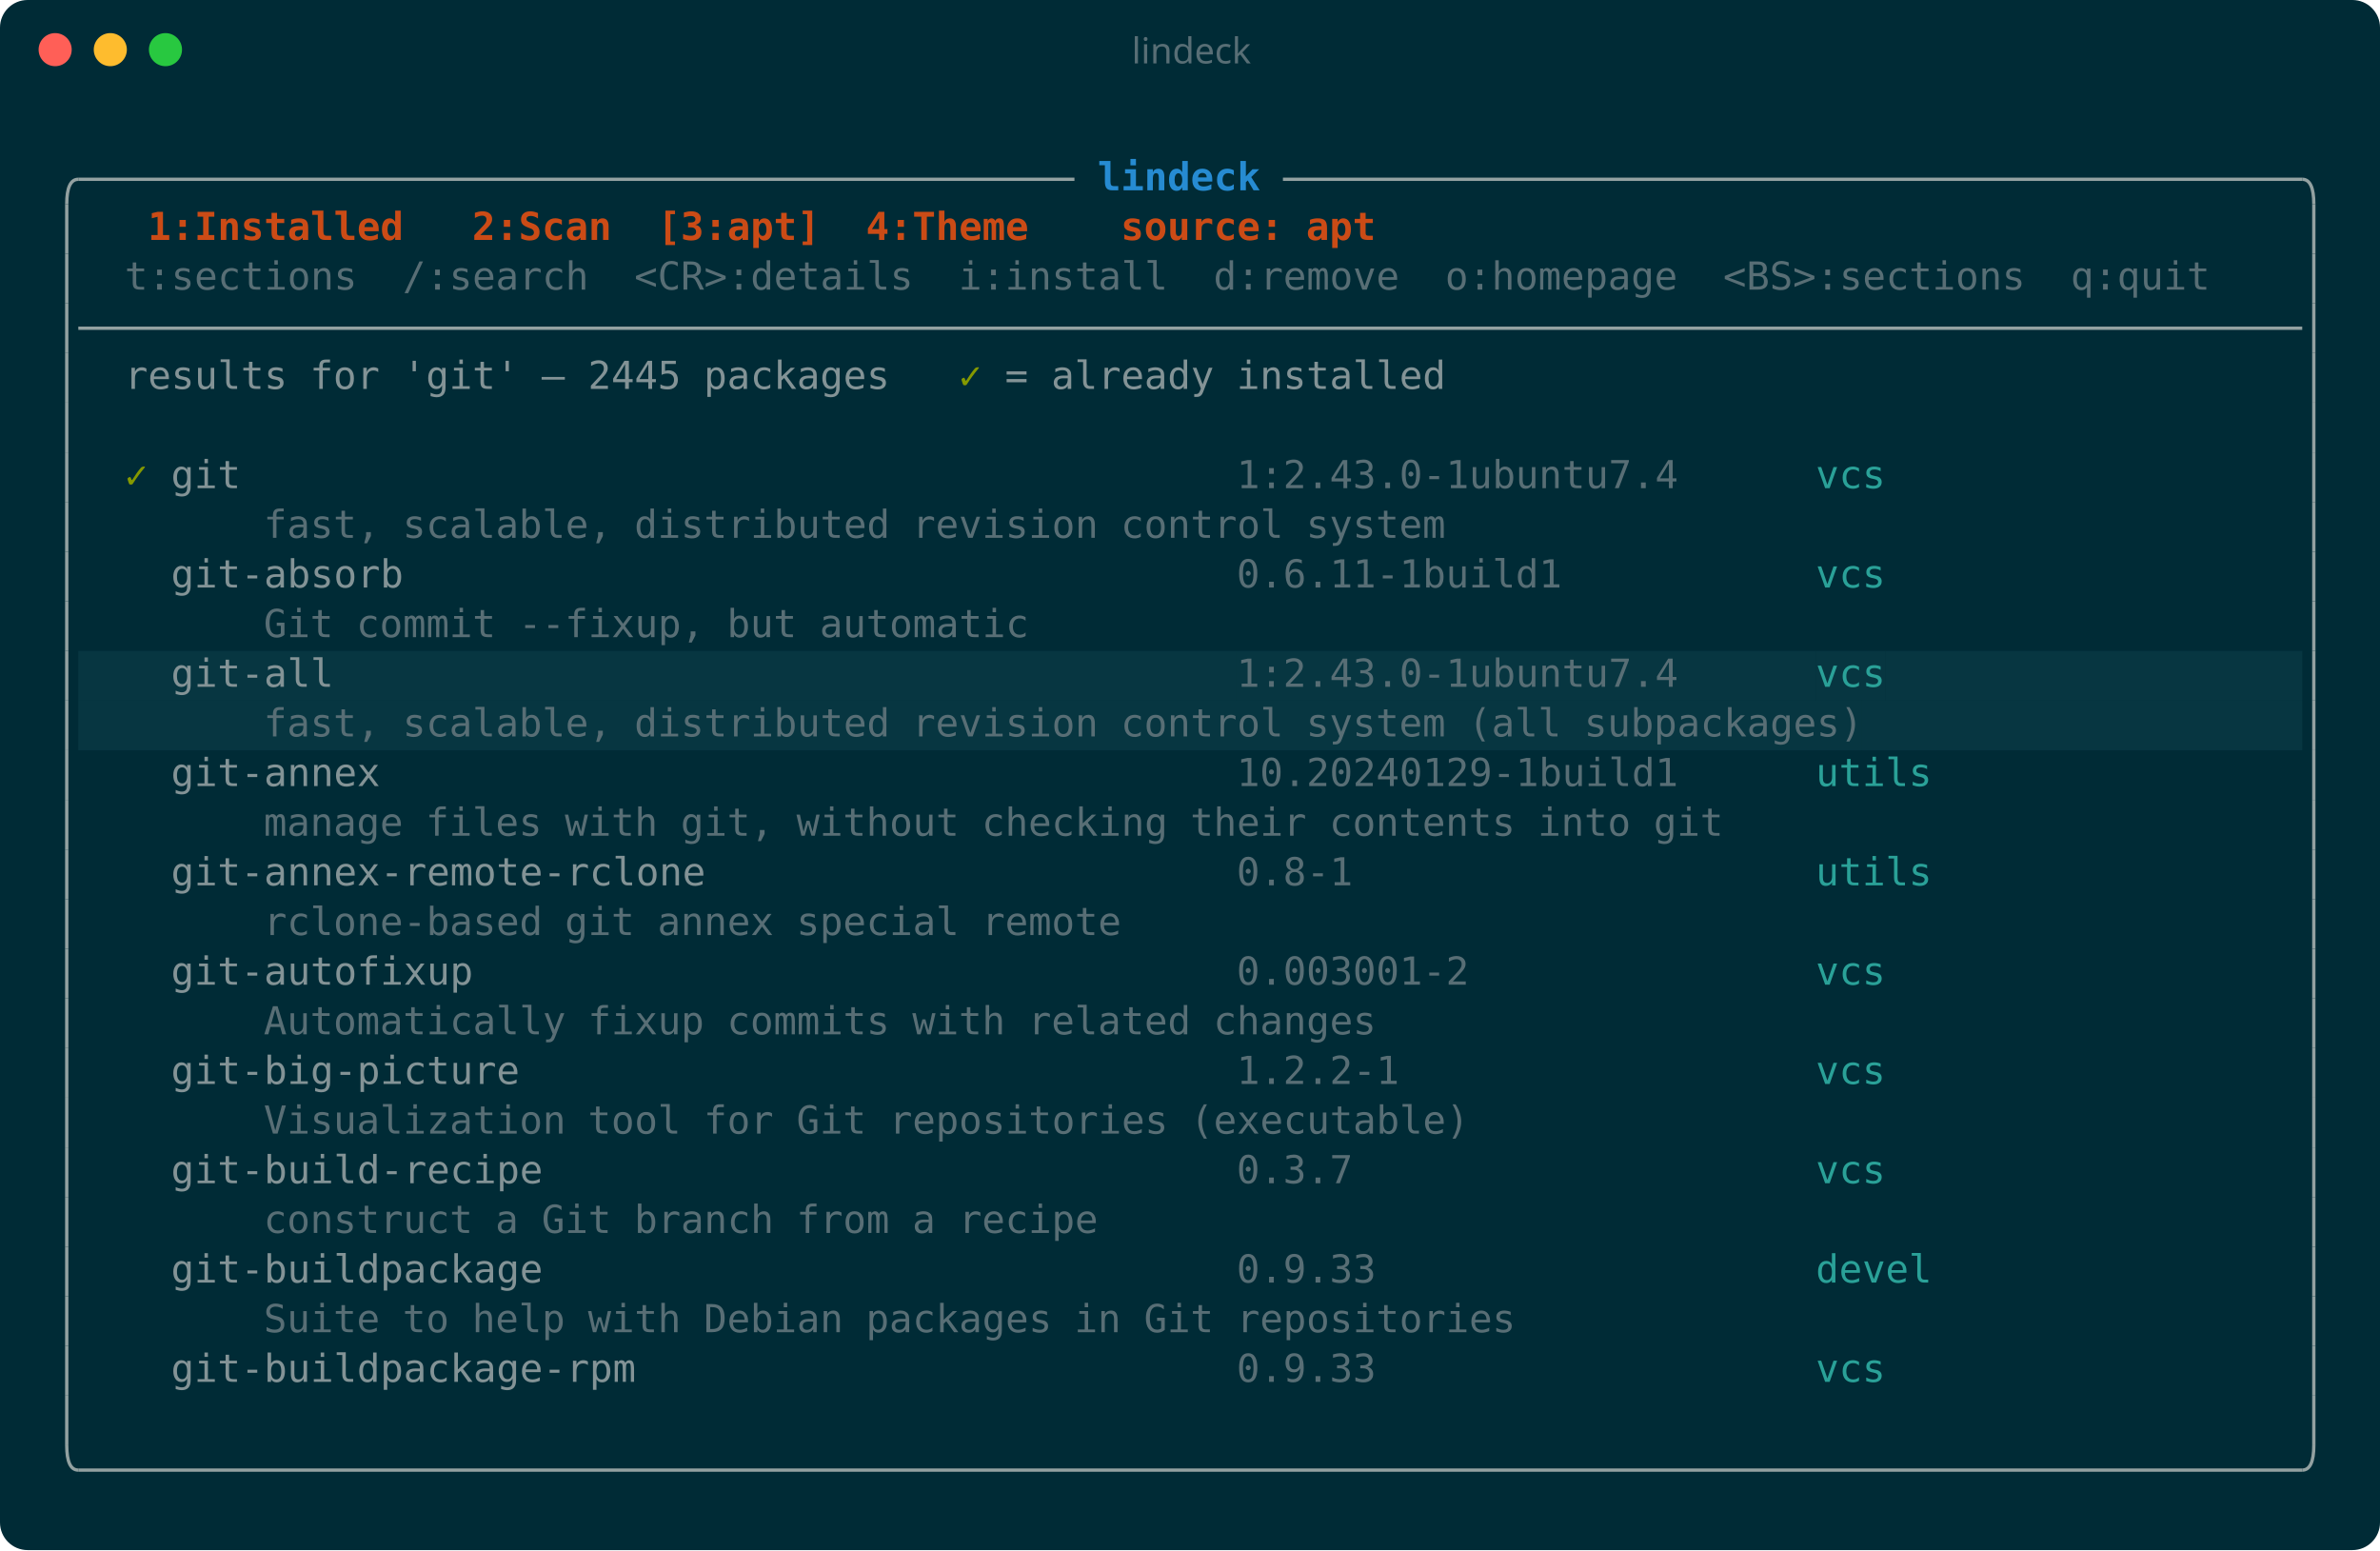
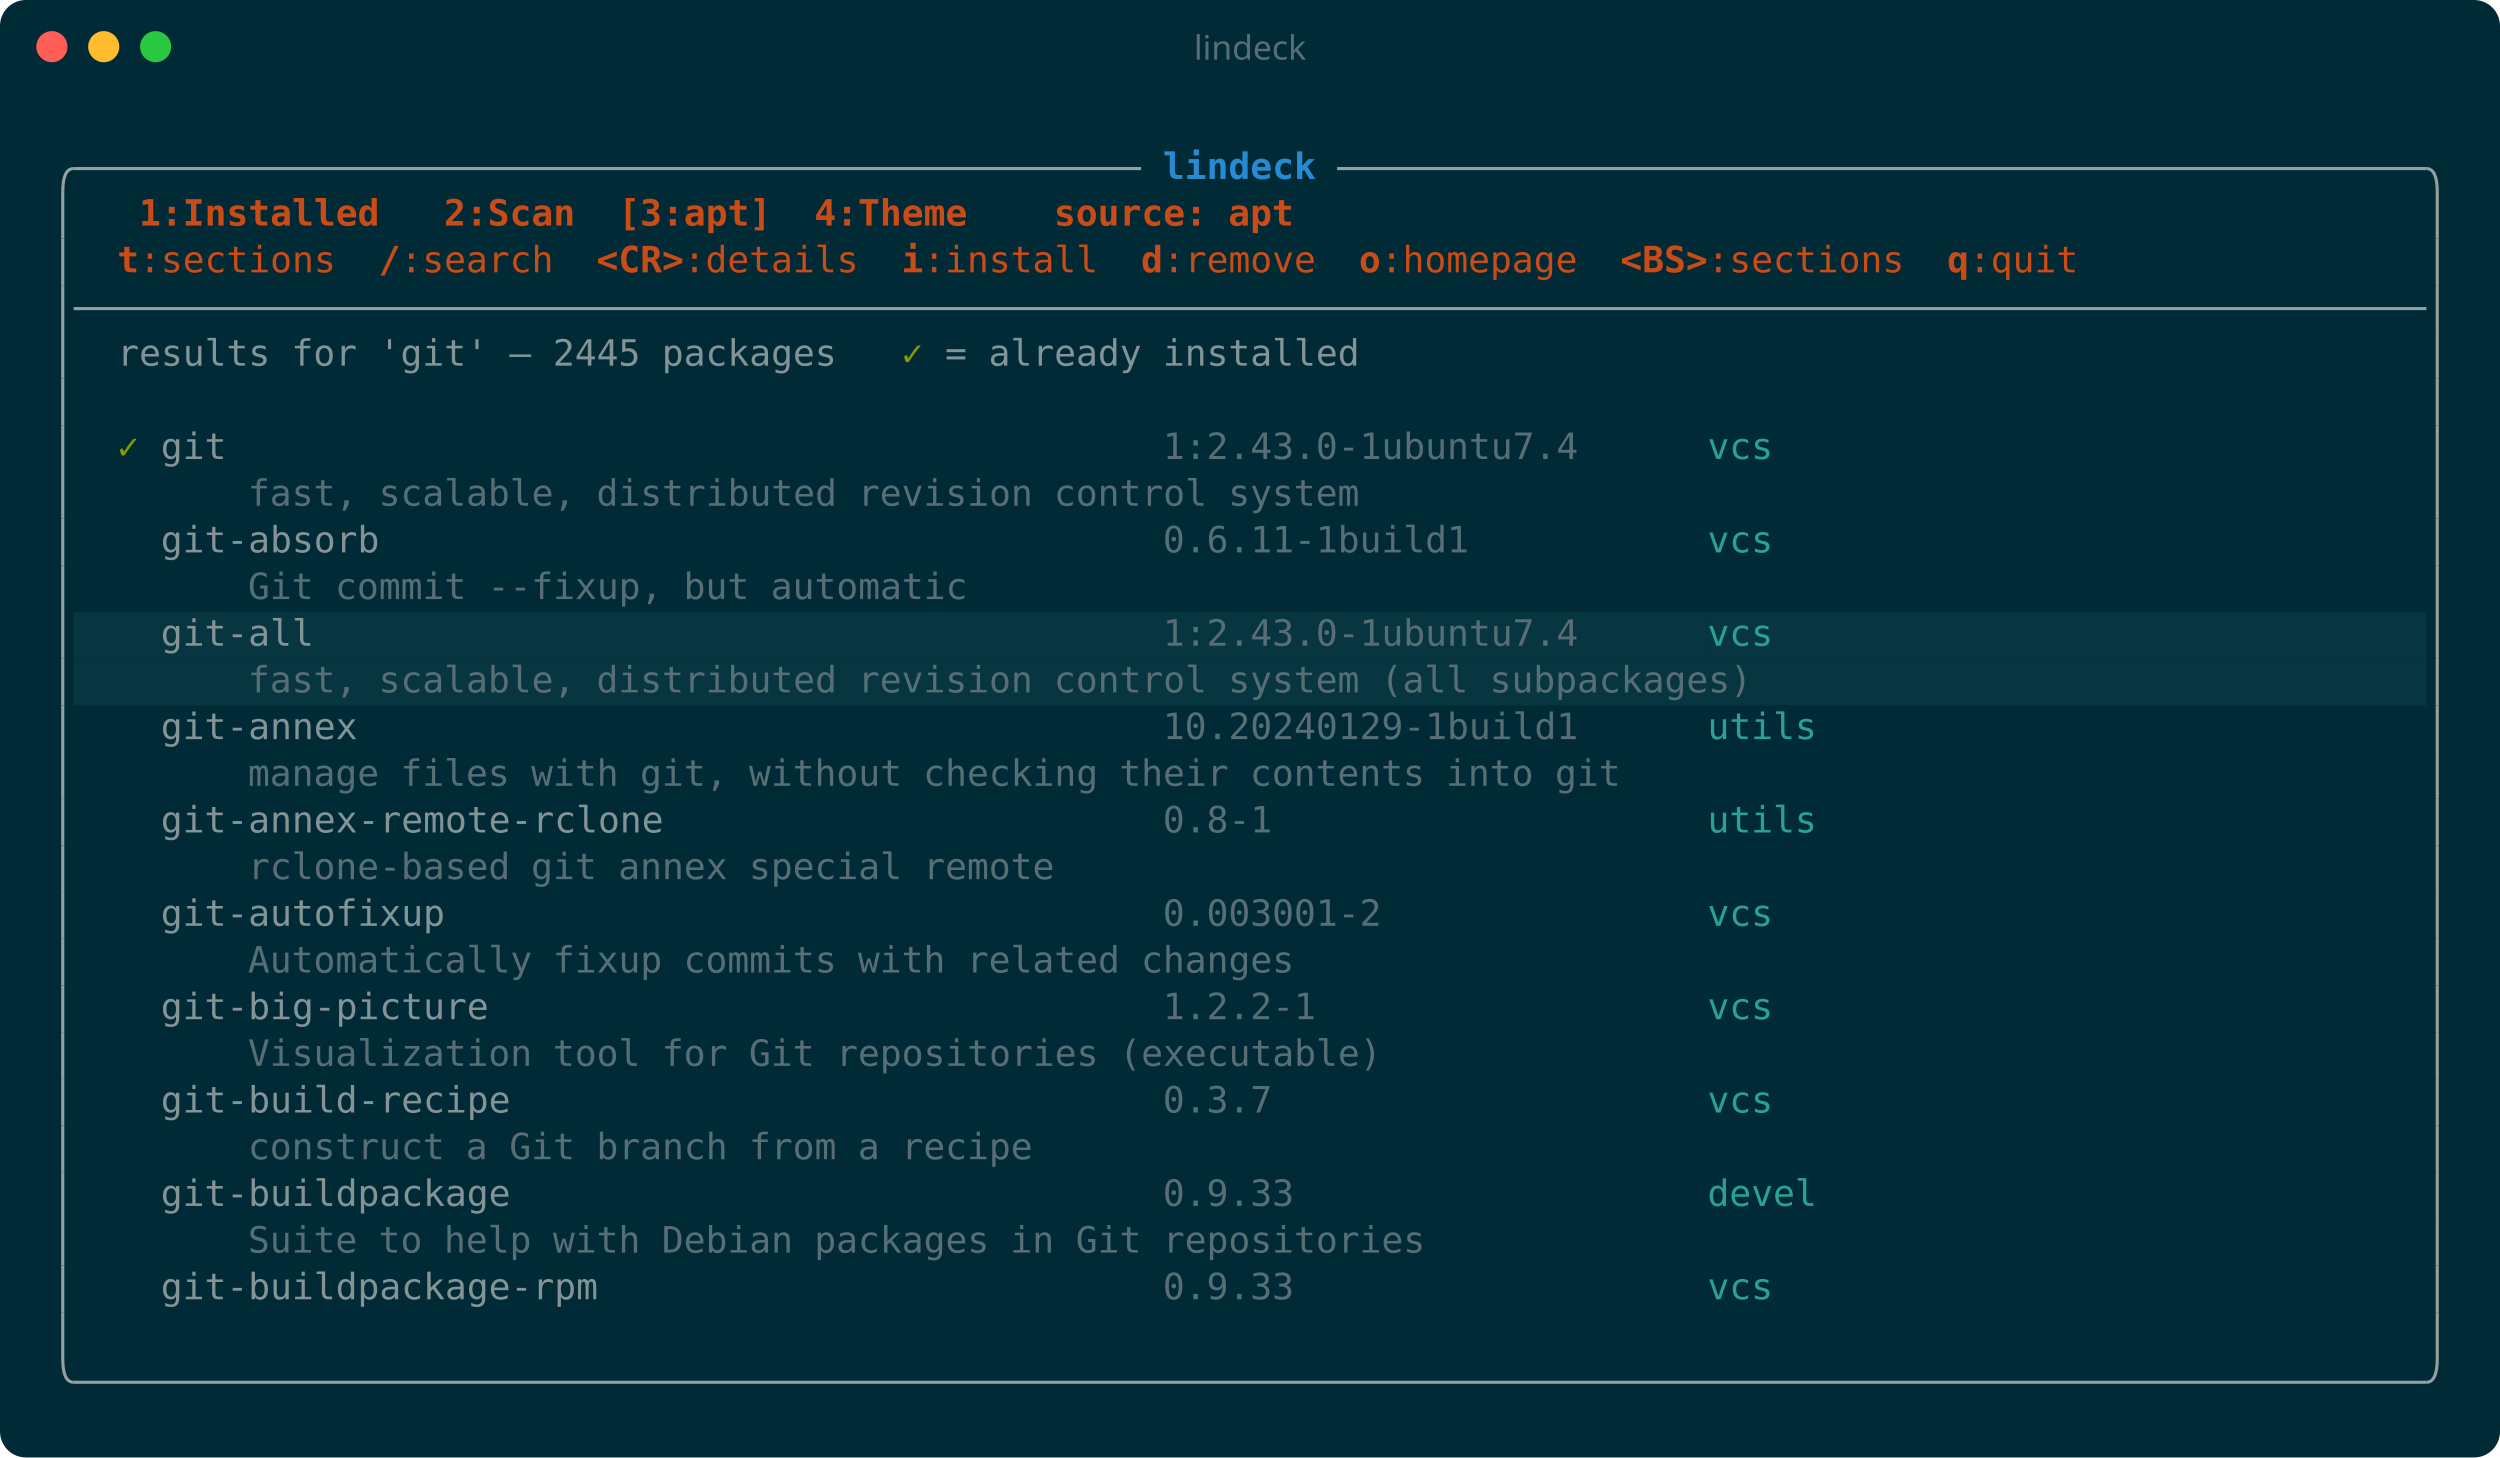
- <svg xmlns="http://www.w3.org/2000/svg" width="863" height="562" viewBox="0 0 863 562">
+ <svg xmlns="http://www.w3.org/2000/svg" width="964" height="562" viewBox="0 0 964 562">
  <rect width="100%" height="100%" rx="10" fill="#002b36" />
  <circle cx="20" cy="18" r="6" fill="#ff5f57" />
  <circle cx="40" cy="18" r="6" fill="#febc2e" />
  <circle cx="60" cy="18" r="6" fill="#28c840" />
-   <text x="432" y="23" fill="#586e75" font-family="ui-sans-serif,system-ui,sans-serif" font-size="13" text-anchor="middle">lindeck</text>
+   <text x="482" y="23" fill="#586e75" font-family="ui-sans-serif,system-ui,sans-serif" font-size="13" text-anchor="middle">lindeck</text>
  <g font-family="ui-monospace,SFMono-Regular,Menlo,Consolas,'DejaVu Sans Mono',monospace" font-size="14" xml:space="preserve">
    <path d="M28.4,65.0 Q24.2,65.0 24.2,74.0" stroke="#93a1a1" stroke-width="1.2" fill="none" />
-     <line x1="28.4" y1="65.0" x2="389.6" y2="65.0" stroke="#93a1a1" stroke-width="1.2" fill="none" />
-     <text x="398.0" y="69.0" fill="#268bd2" font-weight="bold" textLength="58.8" lengthAdjust="spacingAndGlyphs">lindeck</text>
-     <line x1="465.2" y1="65.0" x2="834.8" y2="65.0" stroke="#93a1a1" stroke-width="1.2" fill="none" />
-     <path d="M834.8,65.0 Q839.0,65.0 839.0,74.0" stroke="#93a1a1" stroke-width="1.2" fill="none" />
+     <line x1="28.4" y1="65.0" x2="440.0" y2="65.0" stroke="#93a1a1" stroke-width="1.2" fill="none" />
+     <text x="448.4" y="69.0" fill="#268bd2" font-weight="bold" textLength="58.8" lengthAdjust="spacingAndGlyphs">lindeck</text>
+     <line x1="515.6" y1="65.0" x2="935.6" y2="65.0" stroke="#93a1a1" stroke-width="1.2" fill="none" />
+     <path d="M935.6,65.0 Q939.8,65.0 939.8,74.0" stroke="#93a1a1" stroke-width="1.2" fill="none" />
    <line x1="24.2" y1="74.0" x2="24.2" y2="92.0" stroke="#93a1a1" stroke-width="1.2" fill="none" />
    <text x="53.6" y="87.0" fill="#cb4b16" font-weight="bold" textLength="92.4" lengthAdjust="spacingAndGlyphs">1:Installed</text>
    <text x="171.2" y="87.0" fill="#cb4b16" font-weight="bold" textLength="50.4" lengthAdjust="spacingAndGlyphs">2:Scan</text>
    <text x="238.4" y="87.0" fill="#cb4b16" font-weight="bold" textLength="58.8" lengthAdjust="spacingAndGlyphs">[3:apt]</text>
    <text x="314.0" y="87.0" fill="#cb4b16" font-weight="bold" textLength="58.8" lengthAdjust="spacingAndGlyphs">4:Theme</text>
    <text x="406.4" y="87.0" fill="#cb4b16" font-weight="bold" textLength="58.8" lengthAdjust="spacingAndGlyphs">source:</text>
    <text x="473.6" y="87.0" fill="#cb4b16" font-weight="bold" textLength="25.2" lengthAdjust="spacingAndGlyphs">apt</text>
-     <line x1="839.0" y1="74.0" x2="839.0" y2="92.0" stroke="#93a1a1" stroke-width="1.2" fill="none" />
+     <line x1="939.8" y1="74.0" x2="939.8" y2="92.0" stroke="#93a1a1" stroke-width="1.2" fill="none" />
    <line x1="24.2" y1="92.0" x2="24.2" y2="110.0" stroke="#93a1a1" stroke-width="1.2" fill="none" />
-     <text x="45.2" y="105.0" fill="#586e75" textLength="84.0" lengthAdjust="spacingAndGlyphs">t:sections</text>
-     <text x="146.0" y="105.0" fill="#586e75" textLength="67.2" lengthAdjust="spacingAndGlyphs">/:search</text>
-     <text x="230.0" y="105.0" fill="#586e75" textLength="100.8" lengthAdjust="spacingAndGlyphs">&lt;CR&gt;:details</text>
-     <text x="347.6" y="105.0" fill="#586e75" textLength="75.6" lengthAdjust="spacingAndGlyphs">i:install</text>
-     <text x="440.0" y="105.0" fill="#586e75" textLength="67.2" lengthAdjust="spacingAndGlyphs">d:remove</text>
-     <text x="524.0" y="105.0" fill="#586e75" textLength="84.0" lengthAdjust="spacingAndGlyphs">o:homepage</text>
-     <text x="624.8" y="105.0" fill="#586e75" textLength="109.2" lengthAdjust="spacingAndGlyphs">&lt;BS&gt;:sections</text>
-     <text x="750.8" y="105.0" fill="#586e75" textLength="50.4" lengthAdjust="spacingAndGlyphs">q:quit</text>
-     <line x1="839.0" y1="92.0" x2="839.0" y2="110.0" stroke="#93a1a1" stroke-width="1.2" fill="none" />
+     <text x="45.2" y="105.0" fill="#cb4b16" font-weight="bold" textLength="8.4" lengthAdjust="spacingAndGlyphs">t</text>
+     <text x="53.6" y="105.0" fill="#cb4b16" textLength="75.6" lengthAdjust="spacingAndGlyphs">:sections</text>
+     <text x="146.0" y="105.0" fill="#cb4b16" font-weight="bold" textLength="8.4" lengthAdjust="spacingAndGlyphs">/</text>
+     <text x="154.4" y="105.0" fill="#cb4b16" textLength="58.8" lengthAdjust="spacingAndGlyphs">:search</text>
+     <text x="230.0" y="105.0" fill="#cb4b16" font-weight="bold" textLength="33.6" lengthAdjust="spacingAndGlyphs">&lt;CR&gt;</text>
+     <text x="263.6" y="105.0" fill="#cb4b16" textLength="67.2" lengthAdjust="spacingAndGlyphs">:details</text>
+     <text x="347.6" y="105.0" fill="#cb4b16" font-weight="bold" textLength="8.4" lengthAdjust="spacingAndGlyphs">i</text>
+     <text x="356.0" y="105.0" fill="#cb4b16" textLength="67.2" lengthAdjust="spacingAndGlyphs">:install</text>
+     <text x="440.0" y="105.0" fill="#cb4b16" font-weight="bold" textLength="8.4" lengthAdjust="spacingAndGlyphs">d</text>
+     <text x="448.4" y="105.0" fill="#cb4b16" textLength="58.8" lengthAdjust="spacingAndGlyphs">:remove</text>
+     <text x="524.0" y="105.0" fill="#cb4b16" font-weight="bold" textLength="8.4" lengthAdjust="spacingAndGlyphs">o</text>
+     <text x="532.4" y="105.0" fill="#cb4b16" textLength="75.6" lengthAdjust="spacingAndGlyphs">:homepage</text>
+     <text x="624.8" y="105.0" fill="#cb4b16" font-weight="bold" textLength="33.6" lengthAdjust="spacingAndGlyphs">&lt;BS&gt;</text>
+     <text x="658.4" y="105.0" fill="#cb4b16" textLength="75.6" lengthAdjust="spacingAndGlyphs">:sections</text>
+     <text x="750.8" y="105.0" fill="#cb4b16" font-weight="bold" textLength="8.4" lengthAdjust="spacingAndGlyphs">q</text>
+     <text x="759.2" y="105.0" fill="#cb4b16" textLength="42.0" lengthAdjust="spacingAndGlyphs">:quit</text>
+     <line x1="939.8" y1="92.0" x2="939.8" y2="110.0" stroke="#93a1a1" stroke-width="1.2" fill="none" />
    <line x1="24.2" y1="110.0" x2="24.2" y2="128.0" stroke="#93a1a1" stroke-width="1.2" fill="none" />
-     <line x1="28.4" y1="119.0" x2="834.8" y2="119.0" stroke="#93a1a1" stroke-width="1.2" fill="none" />
-     <line x1="839.0" y1="110.0" x2="839.0" y2="128.0" stroke="#93a1a1" stroke-width="1.2" fill="none" />
+     <line x1="28.4" y1="119.0" x2="935.6" y2="119.0" stroke="#93a1a1" stroke-width="1.2" fill="none" />
+     <line x1="939.8" y1="110.0" x2="939.8" y2="128.0" stroke="#93a1a1" stroke-width="1.2" fill="none" />
    <line x1="24.2" y1="128.0" x2="24.2" y2="146.0" stroke="#93a1a1" stroke-width="1.2" fill="none" />
    <text x="45.2" y="141.0" fill="#839396" textLength="58.8" lengthAdjust="spacingAndGlyphs">results</text>
    <text x="112.4" y="141.0" fill="#839396" textLength="25.2" lengthAdjust="spacingAndGlyphs">for</text>
    <text x="146.0" y="141.0" fill="#839396" textLength="42.0" lengthAdjust="spacingAndGlyphs">'git'</text>
    <text x="196.4" y="141.0" fill="#839396" textLength="8.4" lengthAdjust="spacingAndGlyphs">—</text>
    <text x="213.2" y="141.0" fill="#839396" textLength="33.6" lengthAdjust="spacingAndGlyphs">2445</text>
    <text x="255.2" y="141.0" fill="#839396" textLength="67.2" lengthAdjust="spacingAndGlyphs">packages</text>
    <text x="347.6" y="141.0" fill="#859900" textLength="8.4" lengthAdjust="spacingAndGlyphs">✓</text>
    <text x="364.4" y="141.0" fill="#839396" textLength="8.4" lengthAdjust="spacingAndGlyphs">=</text>
    <text x="381.2" y="141.0" fill="#839396" textLength="58.8" lengthAdjust="spacingAndGlyphs">already</text>
    <text x="448.4" y="141.0" fill="#839396" textLength="75.6" lengthAdjust="spacingAndGlyphs">installed</text>
-     <line x1="839.0" y1="128.0" x2="839.0" y2="146.0" stroke="#93a1a1" stroke-width="1.2" fill="none" />
+     <line x1="939.8" y1="128.0" x2="939.8" y2="146.0" stroke="#93a1a1" stroke-width="1.2" fill="none" />
    <line x1="24.2" y1="146.0" x2="24.2" y2="164.0" stroke="#93a1a1" stroke-width="1.2" fill="none" />
-     <line x1="839.0" y1="146.0" x2="839.0" y2="164.0" stroke="#93a1a1" stroke-width="1.2" fill="none" />
+     <line x1="939.8" y1="146.0" x2="939.8" y2="164.0" stroke="#93a1a1" stroke-width="1.2" fill="none" />
    <line x1="24.2" y1="164.0" x2="24.2" y2="182.0" stroke="#93a1a1" stroke-width="1.2" fill="none" />
    <text x="45.2" y="177.0" fill="#859900" textLength="8.4" lengthAdjust="spacingAndGlyphs">✓</text>
    <text x="62.0" y="177.0" fill="#839396" textLength="25.2" lengthAdjust="spacingAndGlyphs">git</text>
    <text x="448.4" y="177.0" fill="#586e75" textLength="159.6" lengthAdjust="spacingAndGlyphs">1:2.43.0-1ubuntu7.4</text>
    <text x="658.4" y="177.0" fill="#2aa198" textLength="25.2" lengthAdjust="spacingAndGlyphs">vcs</text>
-     <line x1="839.0" y1="164.0" x2="839.0" y2="182.0" stroke="#93a1a1" stroke-width="1.2" fill="none" />
+     <line x1="939.8" y1="164.0" x2="939.8" y2="182.0" stroke="#93a1a1" stroke-width="1.2" fill="none" />
    <line x1="24.2" y1="182.0" x2="24.2" y2="200.0" stroke="#93a1a1" stroke-width="1.2" fill="none" />
    <text x="95.6" y="195.0" fill="#586e75" textLength="42.0" lengthAdjust="spacingAndGlyphs">fast,</text>
    <text x="146.0" y="195.0" fill="#586e75" textLength="75.6" lengthAdjust="spacingAndGlyphs">scalable,</text>
    <text x="230.0" y="195.0" fill="#586e75" textLength="92.4" lengthAdjust="spacingAndGlyphs">distributed</text>
    <text x="330.8" y="195.0" fill="#586e75" textLength="67.2" lengthAdjust="spacingAndGlyphs">revision</text>
    <text x="406.4" y="195.0" fill="#586e75" textLength="58.8" lengthAdjust="spacingAndGlyphs">control</text>
    <text x="473.6" y="195.0" fill="#586e75" textLength="50.4" lengthAdjust="spacingAndGlyphs">system</text>
-     <line x1="839.0" y1="182.0" x2="839.0" y2="200.0" stroke="#93a1a1" stroke-width="1.2" fill="none" />
+     <line x1="939.8" y1="182.0" x2="939.8" y2="200.0" stroke="#93a1a1" stroke-width="1.2" fill="none" />
    <line x1="24.2" y1="200.0" x2="24.2" y2="218.0" stroke="#93a1a1" stroke-width="1.2" fill="none" />
    <text x="62.0" y="213.0" fill="#839396" textLength="84.0" lengthAdjust="spacingAndGlyphs">git-absorb</text>
    <text x="448.4" y="213.0" fill="#586e75" textLength="117.6" lengthAdjust="spacingAndGlyphs">0.6.11-1build1</text>
    <text x="658.4" y="213.0" fill="#2aa198" textLength="25.2" lengthAdjust="spacingAndGlyphs">vcs</text>
-     <line x1="839.0" y1="200.0" x2="839.0" y2="218.0" stroke="#93a1a1" stroke-width="1.2" fill="none" />
+     <line x1="939.8" y1="200.0" x2="939.8" y2="218.0" stroke="#93a1a1" stroke-width="1.2" fill="none" />
    <line x1="24.2" y1="218.0" x2="24.2" y2="236.0" stroke="#93a1a1" stroke-width="1.2" fill="none" />
    <text x="95.6" y="231.0" fill="#586e75" textLength="25.2" lengthAdjust="spacingAndGlyphs">Git</text>
    <text x="129.2" y="231.0" fill="#586e75" textLength="50.4" lengthAdjust="spacingAndGlyphs">commit</text>
    <text x="188.0" y="231.0" fill="#586e75" textLength="67.2" lengthAdjust="spacingAndGlyphs">--fixup,</text>
    <text x="263.6" y="231.0" fill="#586e75" textLength="25.2" lengthAdjust="spacingAndGlyphs">but</text>
    <text x="297.2" y="231.0" fill="#586e75" textLength="75.6" lengthAdjust="spacingAndGlyphs">automatic</text>
-     <line x1="839.0" y1="218.0" x2="839.0" y2="236.0" stroke="#93a1a1" stroke-width="1.2" fill="none" />
+     <line x1="939.8" y1="218.0" x2="939.8" y2="236.0" stroke="#93a1a1" stroke-width="1.2" fill="none" />
    <line x1="24.2" y1="236.0" x2="24.2" y2="254.0" stroke="#93a1a1" stroke-width="1.2" fill="none" />
    <rect x="28.4" y="236.0" width="420.0" height="18" fill="#073641" />
    <text x="62.0" y="249.0" fill="#839396" textLength="58.8" lengthAdjust="spacingAndGlyphs">git-all</text>
    <rect x="448.4" y="236.0" width="210.0" height="18" fill="#073641" />
    <text x="448.4" y="249.0" fill="#586e75" textLength="159.6" lengthAdjust="spacingAndGlyphs">1:2.43.0-1ubuntu7.4</text>
    <rect x="658.4" y="236.0" width="25.2" height="18" fill="#073641" />
    <text x="658.4" y="249.0" fill="#2aa198" textLength="25.2" lengthAdjust="spacingAndGlyphs">vcs</text>
-     <rect x="683.6" y="236.0" width="151.2" height="18" fill="#073641" />
-     <line x1="839.0" y1="236.0" x2="839.0" y2="254.0" stroke="#93a1a1" stroke-width="1.2" fill="none" />
+     <rect x="683.6" y="236.0" width="252.0" height="18" fill="#073641" />
+     <line x1="939.8" y1="236.0" x2="939.8" y2="254.0" stroke="#93a1a1" stroke-width="1.2" fill="none" />
    <line x1="24.2" y1="254.0" x2="24.2" y2="272.0" stroke="#93a1a1" stroke-width="1.2" fill="none" />
    <rect x="28.4" y="254.0" width="646.8" height="18" fill="#073641" />
    <text x="95.6" y="267.0" fill="#586e75" textLength="42.0" lengthAdjust="spacingAndGlyphs">fast,</text>
    <text x="146.0" y="267.0" fill="#586e75" textLength="75.6" lengthAdjust="spacingAndGlyphs">scalable,</text>
    <text x="230.0" y="267.0" fill="#586e75" textLength="92.4" lengthAdjust="spacingAndGlyphs">distributed</text>
    <text x="330.8" y="267.0" fill="#586e75" textLength="67.2" lengthAdjust="spacingAndGlyphs">revision</text>
    <text x="406.4" y="267.0" fill="#586e75" textLength="58.8" lengthAdjust="spacingAndGlyphs">control</text>
    <text x="473.6" y="267.0" fill="#586e75" textLength="50.4" lengthAdjust="spacingAndGlyphs">system</text>
    <text x="532.4" y="267.0" fill="#586e75" textLength="33.6" lengthAdjust="spacingAndGlyphs">(all</text>
    <text x="574.4" y="267.0" fill="#586e75" textLength="100.8" lengthAdjust="spacingAndGlyphs">subpackages)</text>
-     <rect x="675.2" y="254.0" width="159.6" height="18" fill="#073641" />
-     <line x1="839.0" y1="254.0" x2="839.0" y2="272.0" stroke="#93a1a1" stroke-width="1.2" fill="none" />
+     <rect x="675.2" y="254.0" width="260.4" height="18" fill="#073641" />
+     <line x1="939.8" y1="254.0" x2="939.8" y2="272.0" stroke="#93a1a1" stroke-width="1.2" fill="none" />
    <line x1="24.2" y1="272.0" x2="24.2" y2="290.0" stroke="#93a1a1" stroke-width="1.2" fill="none" />
    <text x="62.0" y="285.0" fill="#839396" textLength="75.6" lengthAdjust="spacingAndGlyphs">git-annex</text>
    <text x="448.4" y="285.0" fill="#586e75" textLength="159.6" lengthAdjust="spacingAndGlyphs">10.20240129-1build1</text>
    <text x="658.4" y="285.0" fill="#2aa198" textLength="42.0" lengthAdjust="spacingAndGlyphs">utils</text>
-     <line x1="839.0" y1="272.0" x2="839.0" y2="290.0" stroke="#93a1a1" stroke-width="1.2" fill="none" />
+     <line x1="939.8" y1="272.0" x2="939.8" y2="290.0" stroke="#93a1a1" stroke-width="1.2" fill="none" />
    <line x1="24.2" y1="290.0" x2="24.2" y2="308.0" stroke="#93a1a1" stroke-width="1.2" fill="none" />
    <text x="95.6" y="303.0" fill="#586e75" textLength="50.4" lengthAdjust="spacingAndGlyphs">manage</text>
    <text x="154.4" y="303.0" fill="#586e75" textLength="42.0" lengthAdjust="spacingAndGlyphs">files</text>
    <text x="204.8" y="303.0" fill="#586e75" textLength="33.6" lengthAdjust="spacingAndGlyphs">with</text>
    <text x="246.8" y="303.0" fill="#586e75" textLength="33.6" lengthAdjust="spacingAndGlyphs">git,</text>
    <text x="288.8" y="303.0" fill="#586e75" textLength="58.8" lengthAdjust="spacingAndGlyphs">without</text>
    <text x="356.0" y="303.0" fill="#586e75" textLength="67.2" lengthAdjust="spacingAndGlyphs">checking</text>
    <text x="431.6" y="303.0" fill="#586e75" textLength="42.0" lengthAdjust="spacingAndGlyphs">their</text>
    <text x="482.0" y="303.0" fill="#586e75" textLength="67.2" lengthAdjust="spacingAndGlyphs">contents</text>
    <text x="557.6" y="303.0" fill="#586e75" textLength="33.6" lengthAdjust="spacingAndGlyphs">into</text>
    <text x="599.6" y="303.0" fill="#586e75" textLength="25.2" lengthAdjust="spacingAndGlyphs">git</text>
-     <line x1="839.0" y1="290.0" x2="839.0" y2="308.0" stroke="#93a1a1" stroke-width="1.2" fill="none" />
+     <line x1="939.8" y1="290.0" x2="939.8" y2="308.0" stroke="#93a1a1" stroke-width="1.2" fill="none" />
    <line x1="24.2" y1="308.0" x2="24.2" y2="326.0" stroke="#93a1a1" stroke-width="1.2" fill="none" />
    <text x="62.0" y="321.0" fill="#839396" textLength="193.2" lengthAdjust="spacingAndGlyphs">git-annex-remote-rclone</text>
    <text x="448.4" y="321.0" fill="#586e75" textLength="42.0" lengthAdjust="spacingAndGlyphs">0.8-1</text>
    <text x="658.4" y="321.0" fill="#2aa198" textLength="42.0" lengthAdjust="spacingAndGlyphs">utils</text>
-     <line x1="839.0" y1="308.0" x2="839.0" y2="326.0" stroke="#93a1a1" stroke-width="1.2" fill="none" />
+     <line x1="939.8" y1="308.0" x2="939.8" y2="326.0" stroke="#93a1a1" stroke-width="1.2" fill="none" />
    <line x1="24.2" y1="326.0" x2="24.2" y2="344.0" stroke="#93a1a1" stroke-width="1.2" fill="none" />
    <text x="95.6" y="339.0" fill="#586e75" textLength="100.8" lengthAdjust="spacingAndGlyphs">rclone-based</text>
    <text x="204.8" y="339.0" fill="#586e75" textLength="25.2" lengthAdjust="spacingAndGlyphs">git</text>
    <text x="238.4" y="339.0" fill="#586e75" textLength="42.0" lengthAdjust="spacingAndGlyphs">annex</text>
    <text x="288.8" y="339.0" fill="#586e75" textLength="58.8" lengthAdjust="spacingAndGlyphs">special</text>
    <text x="356.0" y="339.0" fill="#586e75" textLength="50.4" lengthAdjust="spacingAndGlyphs">remote</text>
-     <line x1="839.0" y1="326.0" x2="839.0" y2="344.0" stroke="#93a1a1" stroke-width="1.2" fill="none" />
+     <line x1="939.8" y1="326.0" x2="939.8" y2="344.0" stroke="#93a1a1" stroke-width="1.2" fill="none" />
    <line x1="24.2" y1="344.0" x2="24.2" y2="362.0" stroke="#93a1a1" stroke-width="1.2" fill="none" />
    <text x="62.0" y="357.0" fill="#839396" textLength="109.2" lengthAdjust="spacingAndGlyphs">git-autofixup</text>
    <text x="448.4" y="357.0" fill="#586e75" textLength="84.0" lengthAdjust="spacingAndGlyphs">0.003001-2</text>
    <text x="658.4" y="357.0" fill="#2aa198" textLength="25.2" lengthAdjust="spacingAndGlyphs">vcs</text>
-     <line x1="839.0" y1="344.0" x2="839.0" y2="362.0" stroke="#93a1a1" stroke-width="1.2" fill="none" />
+     <line x1="939.8" y1="344.0" x2="939.8" y2="362.0" stroke="#93a1a1" stroke-width="1.2" fill="none" />
    <line x1="24.2" y1="362.0" x2="24.2" y2="380.0" stroke="#93a1a1" stroke-width="1.2" fill="none" />
    <text x="95.6" y="375.0" fill="#586e75" textLength="109.2" lengthAdjust="spacingAndGlyphs">Automatically</text>
    <text x="213.2" y="375.0" fill="#586e75" textLength="42.0" lengthAdjust="spacingAndGlyphs">fixup</text>
    <text x="263.6" y="375.0" fill="#586e75" textLength="58.8" lengthAdjust="spacingAndGlyphs">commits</text>
    <text x="330.8" y="375.0" fill="#586e75" textLength="33.6" lengthAdjust="spacingAndGlyphs">with</text>
    <text x="372.8" y="375.0" fill="#586e75" textLength="58.8" lengthAdjust="spacingAndGlyphs">related</text>
    <text x="440.0" y="375.0" fill="#586e75" textLength="58.8" lengthAdjust="spacingAndGlyphs">changes</text>
-     <line x1="839.0" y1="362.0" x2="839.0" y2="380.0" stroke="#93a1a1" stroke-width="1.2" fill="none" />
+     <line x1="939.8" y1="362.0" x2="939.8" y2="380.0" stroke="#93a1a1" stroke-width="1.2" fill="none" />
    <line x1="24.2" y1="380.0" x2="24.2" y2="398.0" stroke="#93a1a1" stroke-width="1.2" fill="none" />
    <text x="62.0" y="393.0" fill="#839396" textLength="126.0" lengthAdjust="spacingAndGlyphs">git-big-picture</text>
    <text x="448.4" y="393.0" fill="#586e75" textLength="58.8" lengthAdjust="spacingAndGlyphs">1.2.2-1</text>
    <text x="658.4" y="393.0" fill="#2aa198" textLength="25.2" lengthAdjust="spacingAndGlyphs">vcs</text>
-     <line x1="839.0" y1="380.0" x2="839.0" y2="398.0" stroke="#93a1a1" stroke-width="1.2" fill="none" />
+     <line x1="939.8" y1="380.0" x2="939.8" y2="398.0" stroke="#93a1a1" stroke-width="1.2" fill="none" />
    <line x1="24.2" y1="398.0" x2="24.2" y2="416.0" stroke="#93a1a1" stroke-width="1.2" fill="none" />
    <text x="95.6" y="411.0" fill="#586e75" textLength="109.2" lengthAdjust="spacingAndGlyphs">Visualization</text>
    <text x="213.2" y="411.0" fill="#586e75" textLength="33.6" lengthAdjust="spacingAndGlyphs">tool</text>
    <text x="255.2" y="411.0" fill="#586e75" textLength="25.2" lengthAdjust="spacingAndGlyphs">for</text>
    <text x="288.8" y="411.0" fill="#586e75" textLength="25.2" lengthAdjust="spacingAndGlyphs">Git</text>
    <text x="322.4" y="411.0" fill="#586e75" textLength="100.8" lengthAdjust="spacingAndGlyphs">repositories</text>
    <text x="431.6" y="411.0" fill="#586e75" textLength="100.8" lengthAdjust="spacingAndGlyphs">(executable)</text>
-     <line x1="839.0" y1="398.0" x2="839.0" y2="416.0" stroke="#93a1a1" stroke-width="1.2" fill="none" />
+     <line x1="939.8" y1="398.0" x2="939.8" y2="416.0" stroke="#93a1a1" stroke-width="1.2" fill="none" />
    <line x1="24.2" y1="416.0" x2="24.2" y2="434.0" stroke="#93a1a1" stroke-width="1.2" fill="none" />
    <text x="62.0" y="429.0" fill="#839396" textLength="134.4" lengthAdjust="spacingAndGlyphs">git-build-recipe</text>
    <text x="448.4" y="429.0" fill="#586e75" textLength="42.0" lengthAdjust="spacingAndGlyphs">0.3.7</text>
    <text x="658.4" y="429.0" fill="#2aa198" textLength="25.2" lengthAdjust="spacingAndGlyphs">vcs</text>
-     <line x1="839.0" y1="416.0" x2="839.0" y2="434.0" stroke="#93a1a1" stroke-width="1.2" fill="none" />
+     <line x1="939.8" y1="416.0" x2="939.8" y2="434.0" stroke="#93a1a1" stroke-width="1.2" fill="none" />
    <line x1="24.2" y1="434.0" x2="24.2" y2="452.0" stroke="#93a1a1" stroke-width="1.2" fill="none" />
    <text x="95.6" y="447.0" fill="#586e75" textLength="75.6" lengthAdjust="spacingAndGlyphs">construct</text>
    <text x="179.6" y="447.0" fill="#586e75" textLength="8.4" lengthAdjust="spacingAndGlyphs">a</text>
    <text x="196.4" y="447.0" fill="#586e75" textLength="25.2" lengthAdjust="spacingAndGlyphs">Git</text>
    <text x="230.0" y="447.0" fill="#586e75" textLength="50.4" lengthAdjust="spacingAndGlyphs">branch</text>
    <text x="288.8" y="447.0" fill="#586e75" textLength="33.6" lengthAdjust="spacingAndGlyphs">from</text>
    <text x="330.8" y="447.0" fill="#586e75" textLength="8.4" lengthAdjust="spacingAndGlyphs">a</text>
    <text x="347.6" y="447.0" fill="#586e75" textLength="50.4" lengthAdjust="spacingAndGlyphs">recipe</text>
-     <line x1="839.0" y1="434.0" x2="839.0" y2="452.0" stroke="#93a1a1" stroke-width="1.2" fill="none" />
+     <line x1="939.8" y1="434.0" x2="939.8" y2="452.0" stroke="#93a1a1" stroke-width="1.2" fill="none" />
    <line x1="24.2" y1="452.0" x2="24.2" y2="470.0" stroke="#93a1a1" stroke-width="1.2" fill="none" />
    <text x="62.0" y="465.0" fill="#839396" textLength="134.4" lengthAdjust="spacingAndGlyphs">git-buildpackage</text>
    <text x="448.4" y="465.0" fill="#586e75" textLength="50.4" lengthAdjust="spacingAndGlyphs">0.9.33</text>
    <text x="658.4" y="465.0" fill="#2aa198" textLength="42.0" lengthAdjust="spacingAndGlyphs">devel</text>
-     <line x1="839.0" y1="452.0" x2="839.0" y2="470.0" stroke="#93a1a1" stroke-width="1.2" fill="none" />
+     <line x1="939.8" y1="452.0" x2="939.8" y2="470.0" stroke="#93a1a1" stroke-width="1.2" fill="none" />
    <line x1="24.2" y1="470.0" x2="24.2" y2="488.0" stroke="#93a1a1" stroke-width="1.2" fill="none" />
    <text x="95.6" y="483.0" fill="#586e75" textLength="42.0" lengthAdjust="spacingAndGlyphs">Suite</text>
    <text x="146.0" y="483.0" fill="#586e75" textLength="16.8" lengthAdjust="spacingAndGlyphs">to</text>
    <text x="171.2" y="483.0" fill="#586e75" textLength="33.6" lengthAdjust="spacingAndGlyphs">help</text>
    <text x="213.2" y="483.0" fill="#586e75" textLength="33.6" lengthAdjust="spacingAndGlyphs">with</text>
    <text x="255.2" y="483.0" fill="#586e75" textLength="50.4" lengthAdjust="spacingAndGlyphs">Debian</text>
    <text x="314.0" y="483.0" fill="#586e75" textLength="67.2" lengthAdjust="spacingAndGlyphs">packages</text>
    <text x="389.6" y="483.0" fill="#586e75" textLength="16.8" lengthAdjust="spacingAndGlyphs">in</text>
    <text x="414.8" y="483.0" fill="#586e75" textLength="25.2" lengthAdjust="spacingAndGlyphs">Git</text>
    <text x="448.4" y="483.0" fill="#586e75" textLength="100.8" lengthAdjust="spacingAndGlyphs">repositories</text>
-     <line x1="839.0" y1="470.0" x2="839.0" y2="488.0" stroke="#93a1a1" stroke-width="1.2" fill="none" />
+     <line x1="939.8" y1="470.0" x2="939.8" y2="488.0" stroke="#93a1a1" stroke-width="1.2" fill="none" />
    <line x1="24.2" y1="488.0" x2="24.2" y2="506.0" stroke="#93a1a1" stroke-width="1.2" fill="none" />
    <text x="62.0" y="501.0" fill="#839396" textLength="168.0" lengthAdjust="spacingAndGlyphs">git-buildpackage-rpm</text>
    <text x="448.4" y="501.0" fill="#586e75" textLength="50.4" lengthAdjust="spacingAndGlyphs">0.9.33</text>
    <text x="658.4" y="501.0" fill="#2aa198" textLength="25.2" lengthAdjust="spacingAndGlyphs">vcs</text>
-     <line x1="839.0" y1="488.0" x2="839.0" y2="506.0" stroke="#93a1a1" stroke-width="1.2" fill="none" />
+     <line x1="939.8" y1="488.0" x2="939.8" y2="506.0" stroke="#93a1a1" stroke-width="1.2" fill="none" />
    <line x1="24.2" y1="506.0" x2="24.2" y2="524.0" stroke="#93a1a1" stroke-width="1.2" fill="none" />
-     <line x1="839.0" y1="506.0" x2="839.0" y2="524.0" stroke="#93a1a1" stroke-width="1.2" fill="none" />
+     <line x1="939.8" y1="506.0" x2="939.8" y2="524.0" stroke="#93a1a1" stroke-width="1.2" fill="none" />
    <path d="M24.2,524.0 Q24.2,533.0 28.4,533.0" stroke="#93a1a1" stroke-width="1.2" fill="none" />
-     <line x1="28.4" y1="533.0" x2="834.8" y2="533.0" stroke="#93a1a1" stroke-width="1.2" fill="none" />
-     <path d="M839.0,524.0 Q839.0,533.0 834.8,533.0" stroke="#93a1a1" stroke-width="1.2" fill="none" />
+     <line x1="28.4" y1="533.0" x2="935.6" y2="533.0" stroke="#93a1a1" stroke-width="1.2" fill="none" />
+     <path d="M939.8,524.0 Q939.8,533.0 935.6,533.0" stroke="#93a1a1" stroke-width="1.2" fill="none" />
  </g>
</svg>
